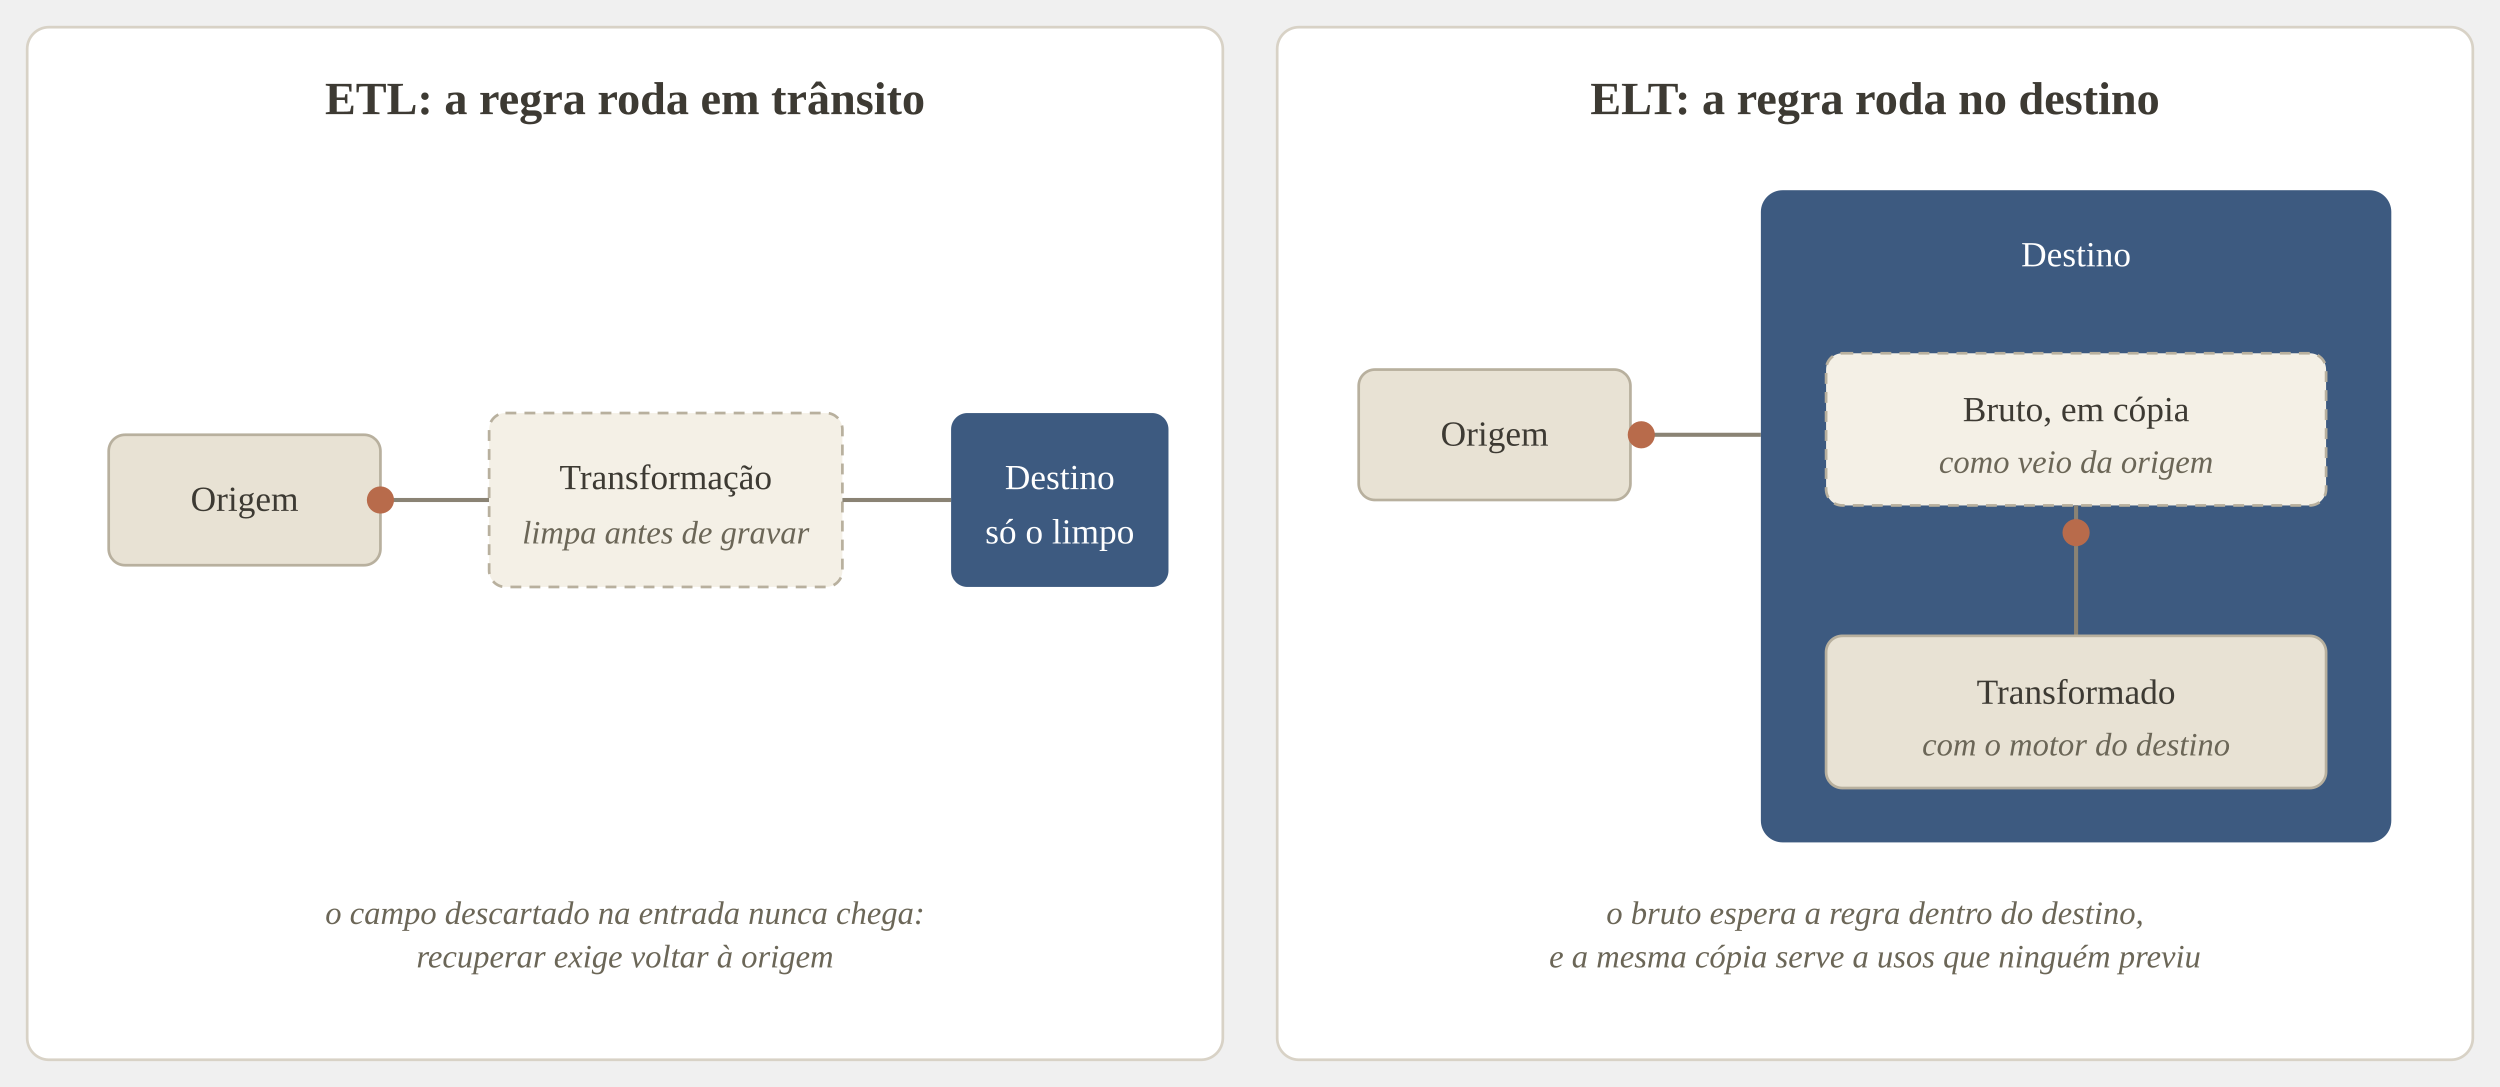
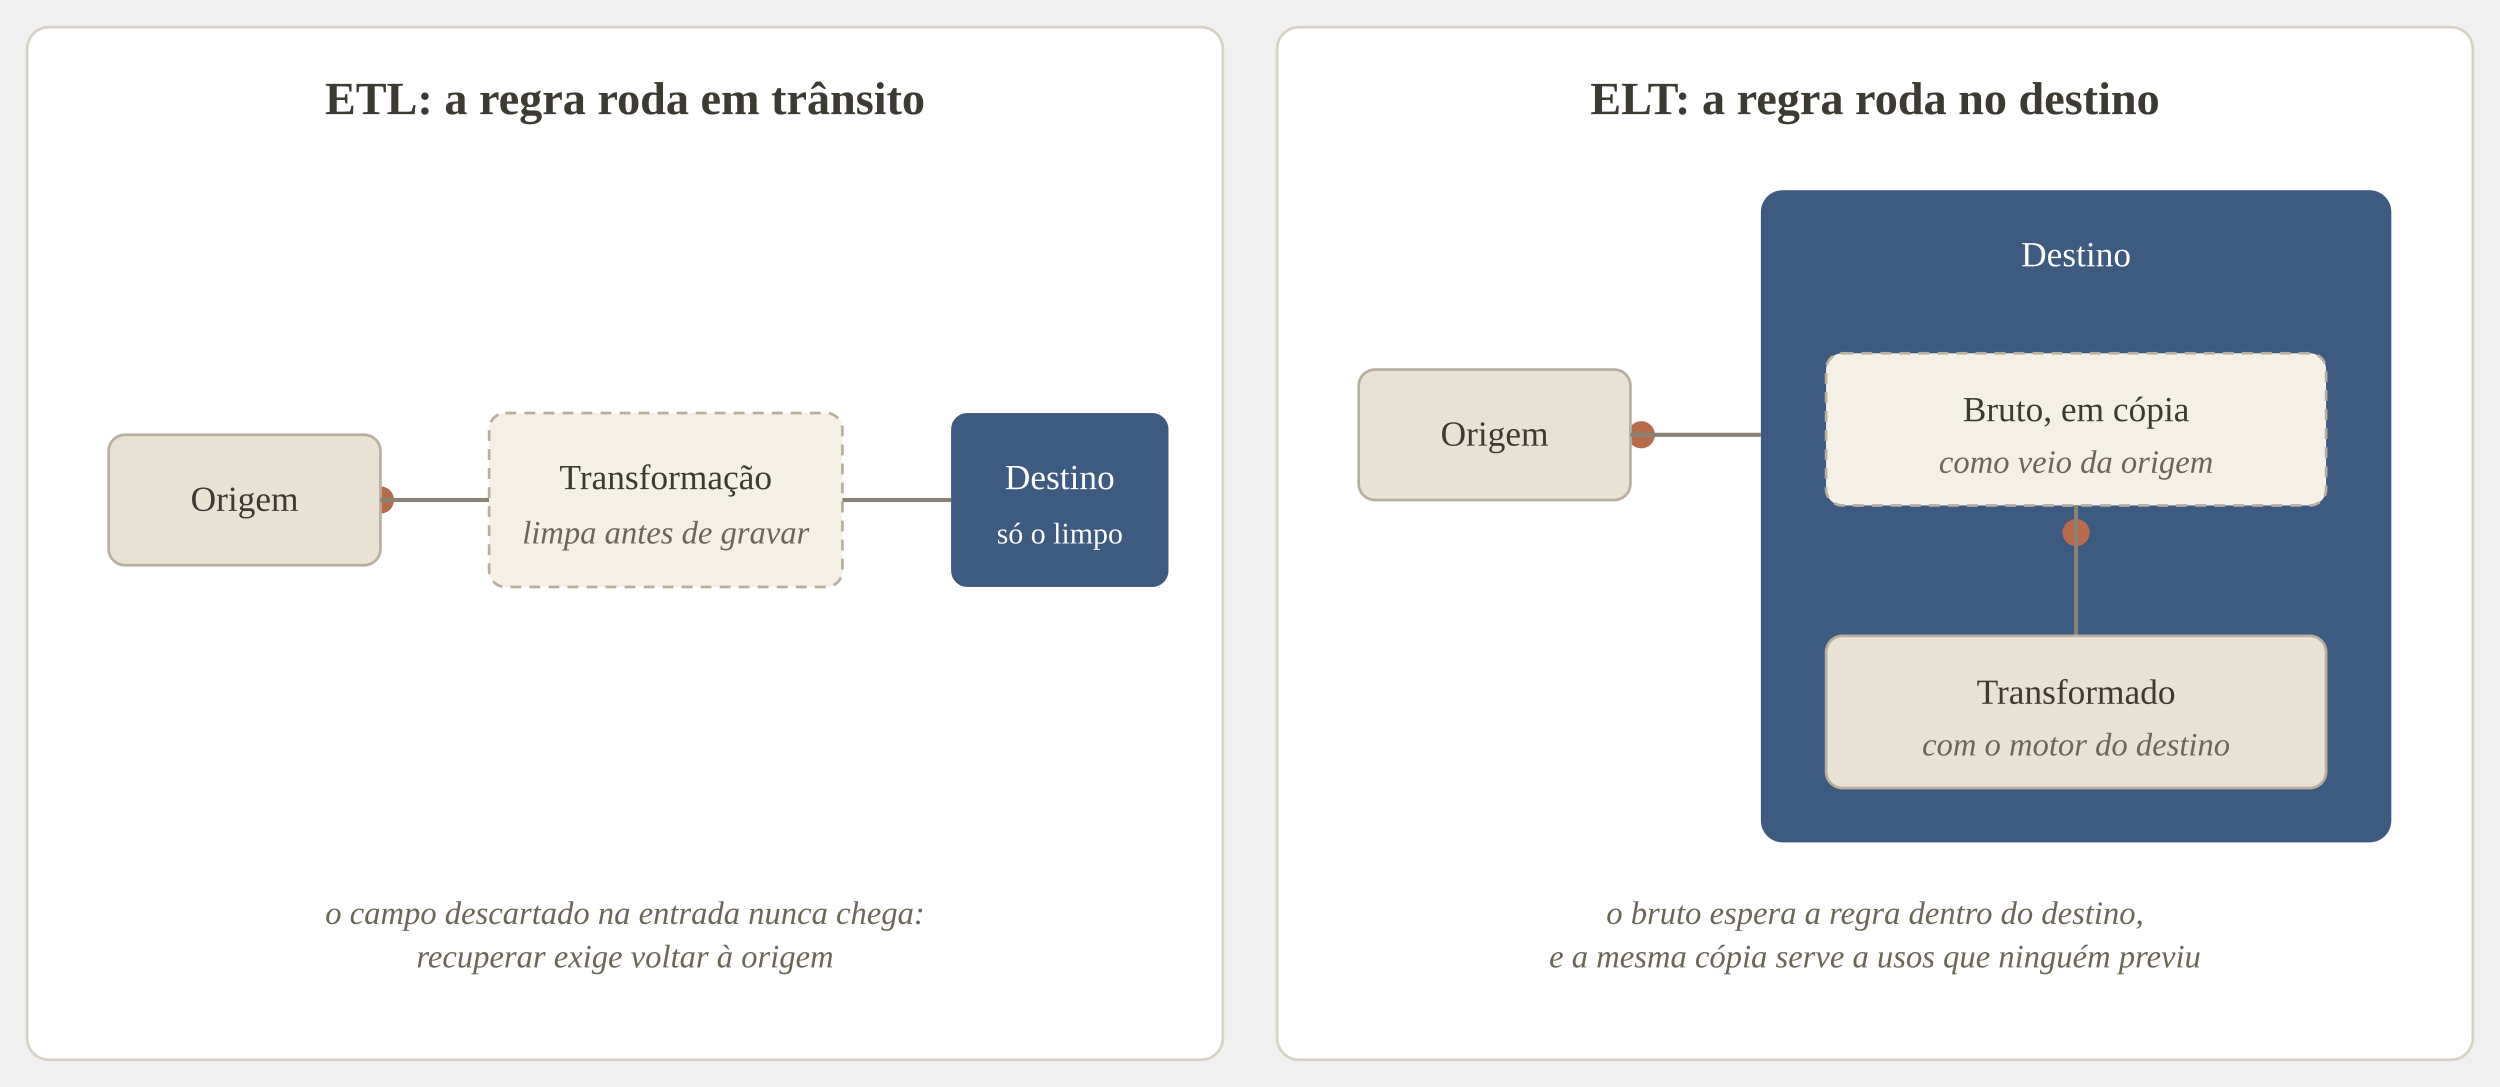
<svg xmlns="http://www.w3.org/2000/svg" viewBox="0 0 920 400" font-family="Georgia, 'Times New Roman', serif" role="img" aria-label="No ETL, a transformação acontece em trânsito e só o dado limpo chega ao destino; no ELT, o bruto chega inteiro e a transformação roda dentro do destino">
  <style>
    .painel { fill: #ffffff; stroke: #d8d2c6; stroke-width: 1; }
    .titulo { font-size: 17px; fill: #3d3a33; font-weight: bold; text-anchor: middle; }
    .box { fill: #e8e2d4; stroke: #b8b09e; stroke-width: 1; }
    .proc { fill: #f4f0e6; stroke: #b8b09e; stroke-width: 1; stroke-dasharray: 4 3; }
    .dest { fill: #3d5a80; }
    .txt { font-size: 13px; fill: #3d3a33; text-anchor: middle; }
    .txtb { font-size: 13px; fill: #ffffff; text-anchor: middle; }
+     .txtb-11 { font-size: 11px; fill: #ffffff; text-anchor: middle; }
    .linha { stroke: #8a8374; stroke-width: 1.5; }
    .nota { font-size: 12px; fill: #6b6657; text-anchor: middle; font-style: italic; }
    .dot { fill: #b86b4b; }
    .e1 { animation: transito 4.5s linear infinite; }
    .l1 { animation: cargacrua 4.5s linear infinite; }
    .l2 { animation: dentro 4.5s linear infinite; animation-delay: 2.2s; }
    @keyframes transito { 0% { transform: translate(0,0); opacity: 0; } 10% { opacity: 1; } 40% { transform: translate(90px,0); } 60% { transform: translate(90px,0); } 92% { transform: translate(210px,0); opacity: 1; } 100% { transform: translate(218px,0); opacity: 0; } }
    @keyframes cargacrua { 0% { transform: translate(0,0); opacity: 0; } 12% { opacity: 1; } 88% { transform: translate(128px,0); opacity: 1; } 100% { transform: translate(136px,0); opacity: 0; } }
    @keyframes dentro { 0% { transform: translate(0,0); opacity: 0; } 15% { opacity: 1; } 85% { transform: translate(0,76px); opacity: 1; } 100% { transform: translate(0,84px); opacity: 0; } }
    @media (prefers-reduced-motion: reduce) { .e1, .l1, .l2 { animation: none; opacity: 0.5; } }
  </style>
  <rect class="painel" x="10" y="10" width="440" height="380" rx="8" />
  <rect class="painel" x="470" y="10" width="440" height="380" rx="8" />
  <text class="titulo" x="230" y="42">ETL: a regra roda em trânsito</text>
  <text class="titulo" x="690" y="42">ELT: a regra roda no destino</text>
+   <circle class="dot e1" cx="140" cy="184" r="5" />
+   <circle class="dot l1" cx="604" cy="160" r="5" />
  <rect class="box" x="40" y="160" width="100" height="48" rx="6" />
  <text class="txt" x="90" y="188">Origem</text>
  <line class="linha" x1="140" y1="184" x2="180" y2="184" />
  <rect class="proc" x="180" y="152" width="130" height="64" rx="6" />
  <text class="txt" x="245" y="180">Transformação</text>
  <text class="nota" x="245" y="200">limpa antes de gravar</text>
  <line class="linha" x1="310" y1="184" x2="350" y2="184" />
  <rect class="dest" x="350" y="152" width="80" height="64" rx="6" />
  <text class="txtb" x="390" y="180">Destino</text>
-   <text class="txtb" x="390" y="200" font-size="10">só o limpo</text>
-   <circle class="dot e1" cx="140" cy="184" r="5" />
+   <text class="txtb-11" x="390" y="200">só o limpo</text>
  <text class="nota" x="230" y="340">o campo descartado na entrada nunca chega:</text>
  <text class="nota" x="230" y="356">recuperar exige voltar à origem</text>
  <rect class="box" x="500" y="136" width="100" height="48" rx="6" />
  <text class="txt" x="550" y="164">Origem</text>
  <line class="linha" x1="600" y1="160" x2="648" y2="160" />
  <rect class="dest" x="648" y="70" width="232" height="240" rx="8" />
  <text class="txtb" x="764" y="98">Destino</text>
+   <circle class="dot l2" cx="764" cy="196" r="5" />
  <rect class="proc" x="672" y="130" width="184" height="56" rx="6" />
  <text class="txt" x="764" y="155">Bruto, em cópia</text>
  <text class="nota" x="764" y="174">como veio da origem</text>
  <line class="linha" x1="764" y1="186" x2="764" y2="234" />
  <rect class="box" x="672" y="234" width="184" height="56" rx="6" />
  <text class="txt" x="764" y="259">Transformado</text>
  <text class="nota" x="764" y="278">com o motor do destino</text>
-   <circle class="dot l1" cx="604" cy="160" r="5" />
-   <circle class="dot l2" cx="764" cy="196" r="5" />
  <text class="nota" x="690" y="340">o bruto espera a regra dentro do destino,</text>
  <text class="nota" x="690" y="356">e a mesma cópia serve a usos que ninguém previu</text>
</svg>
